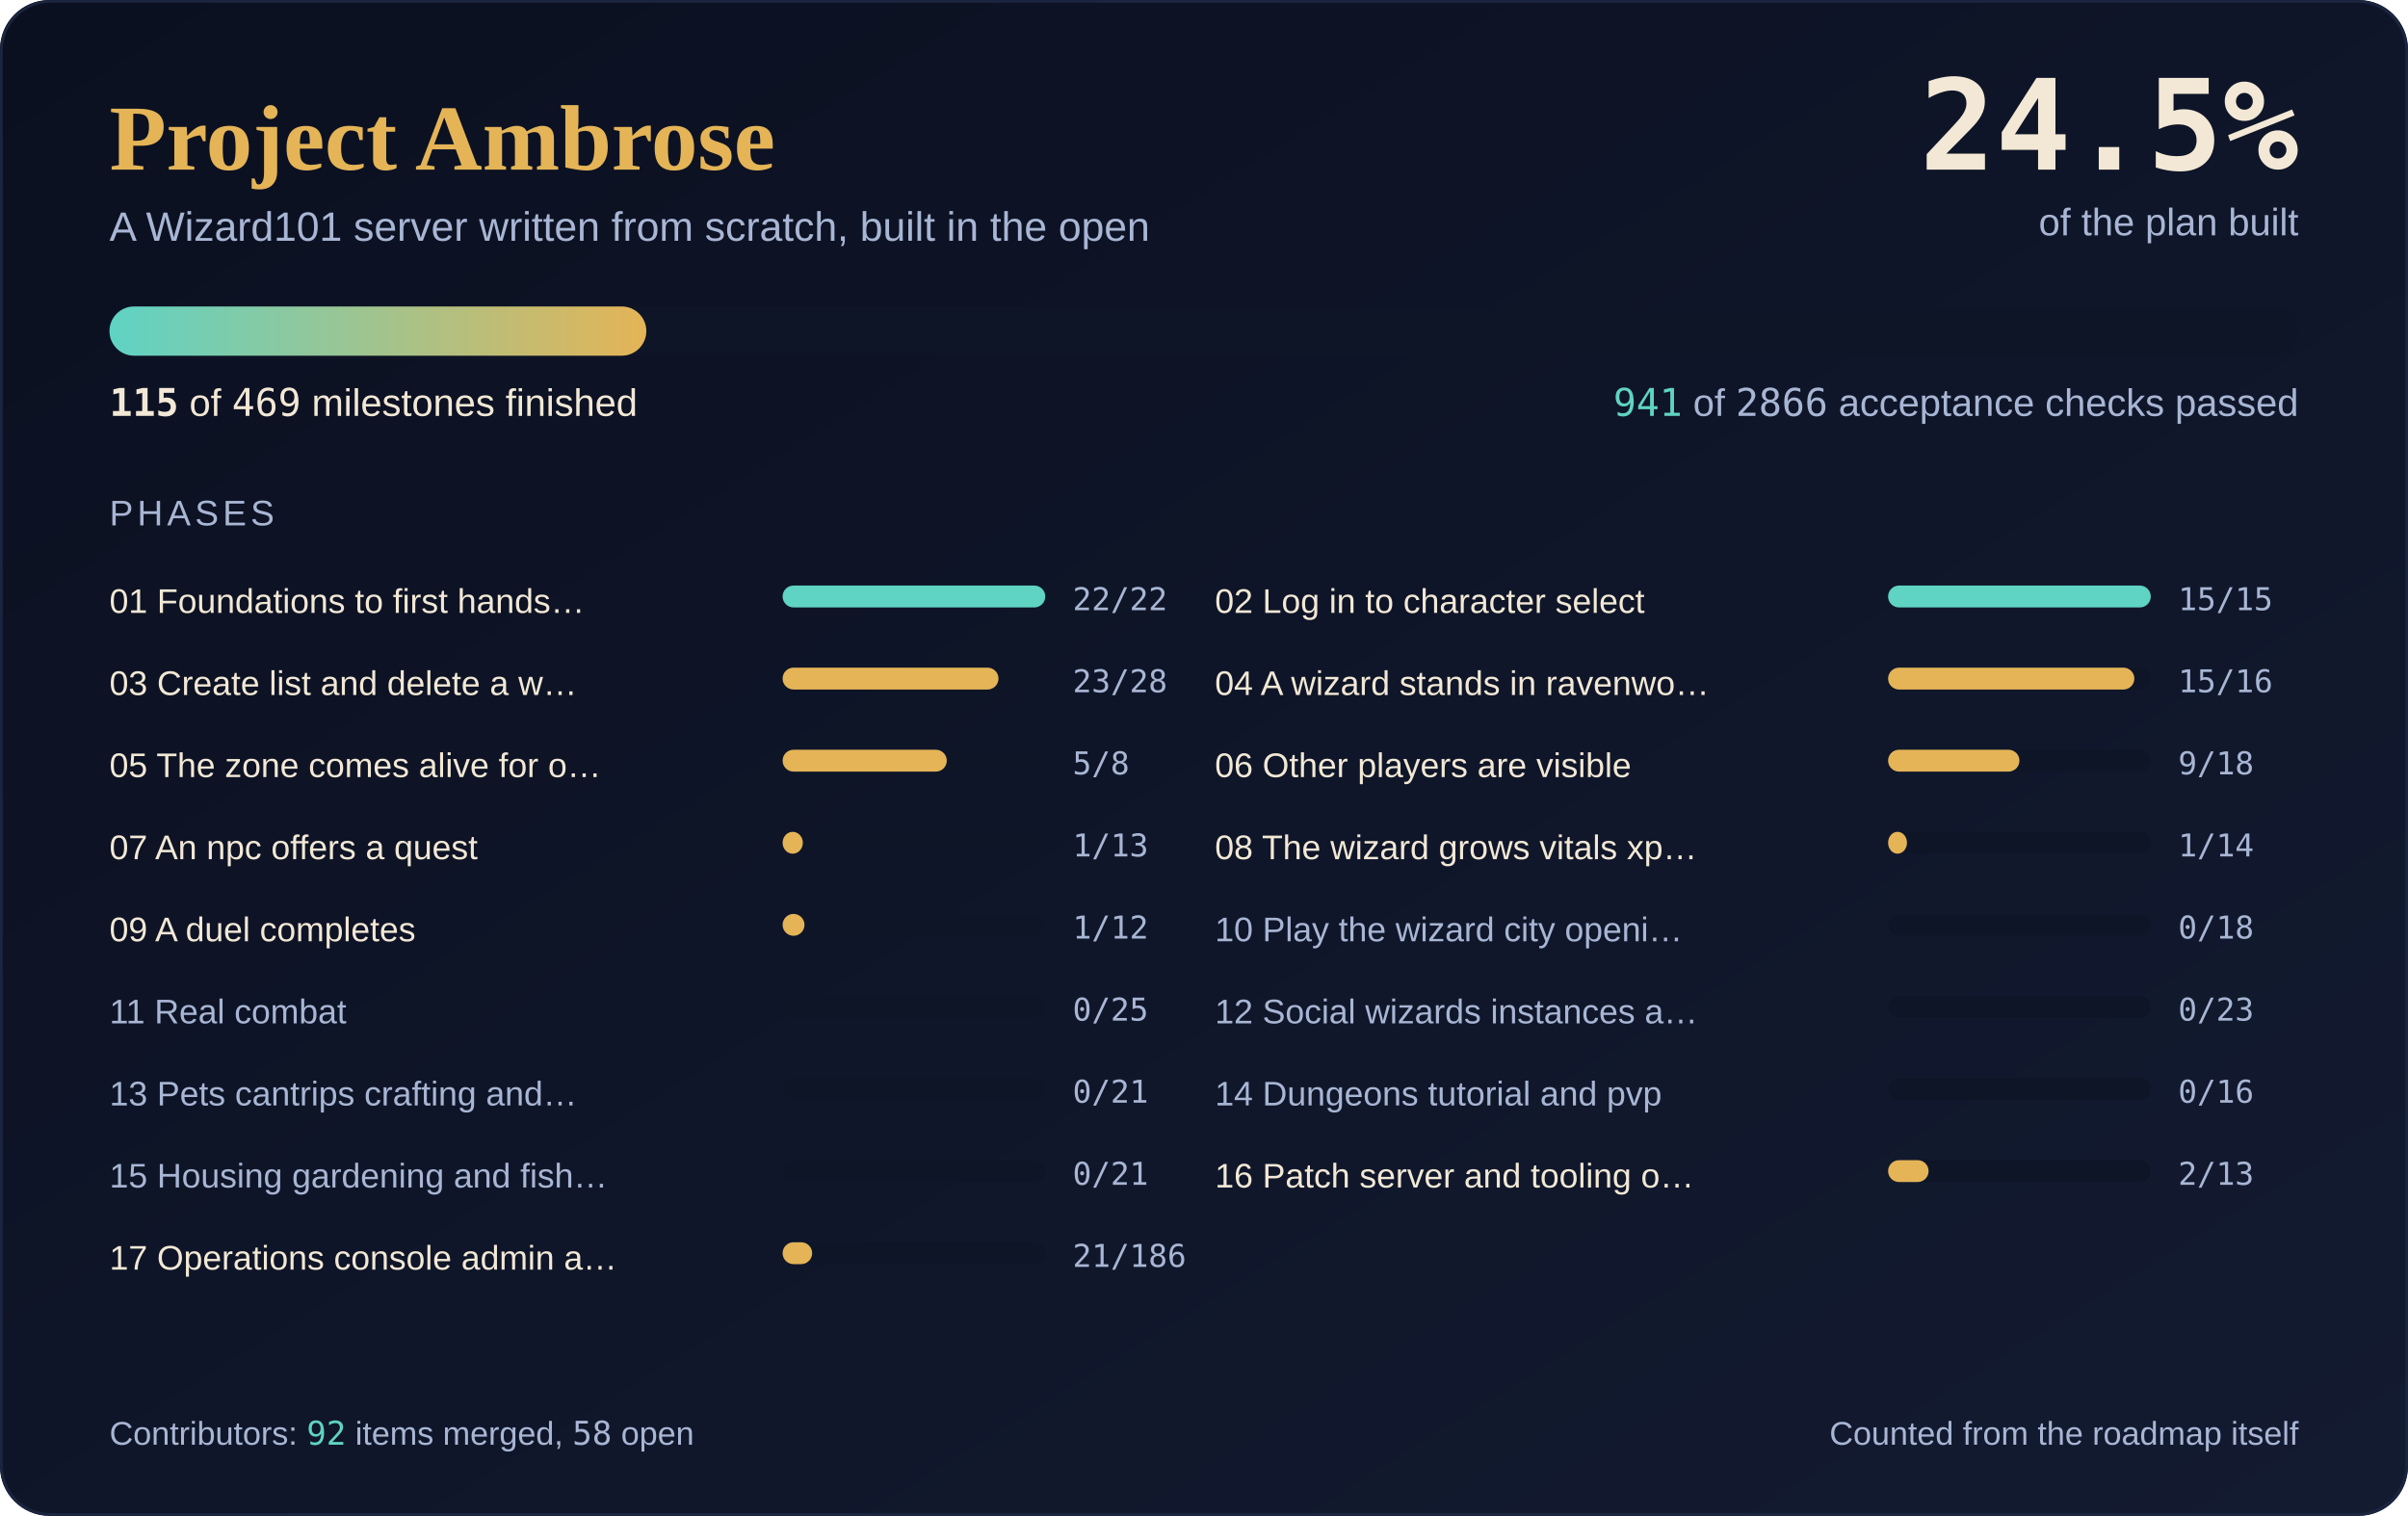
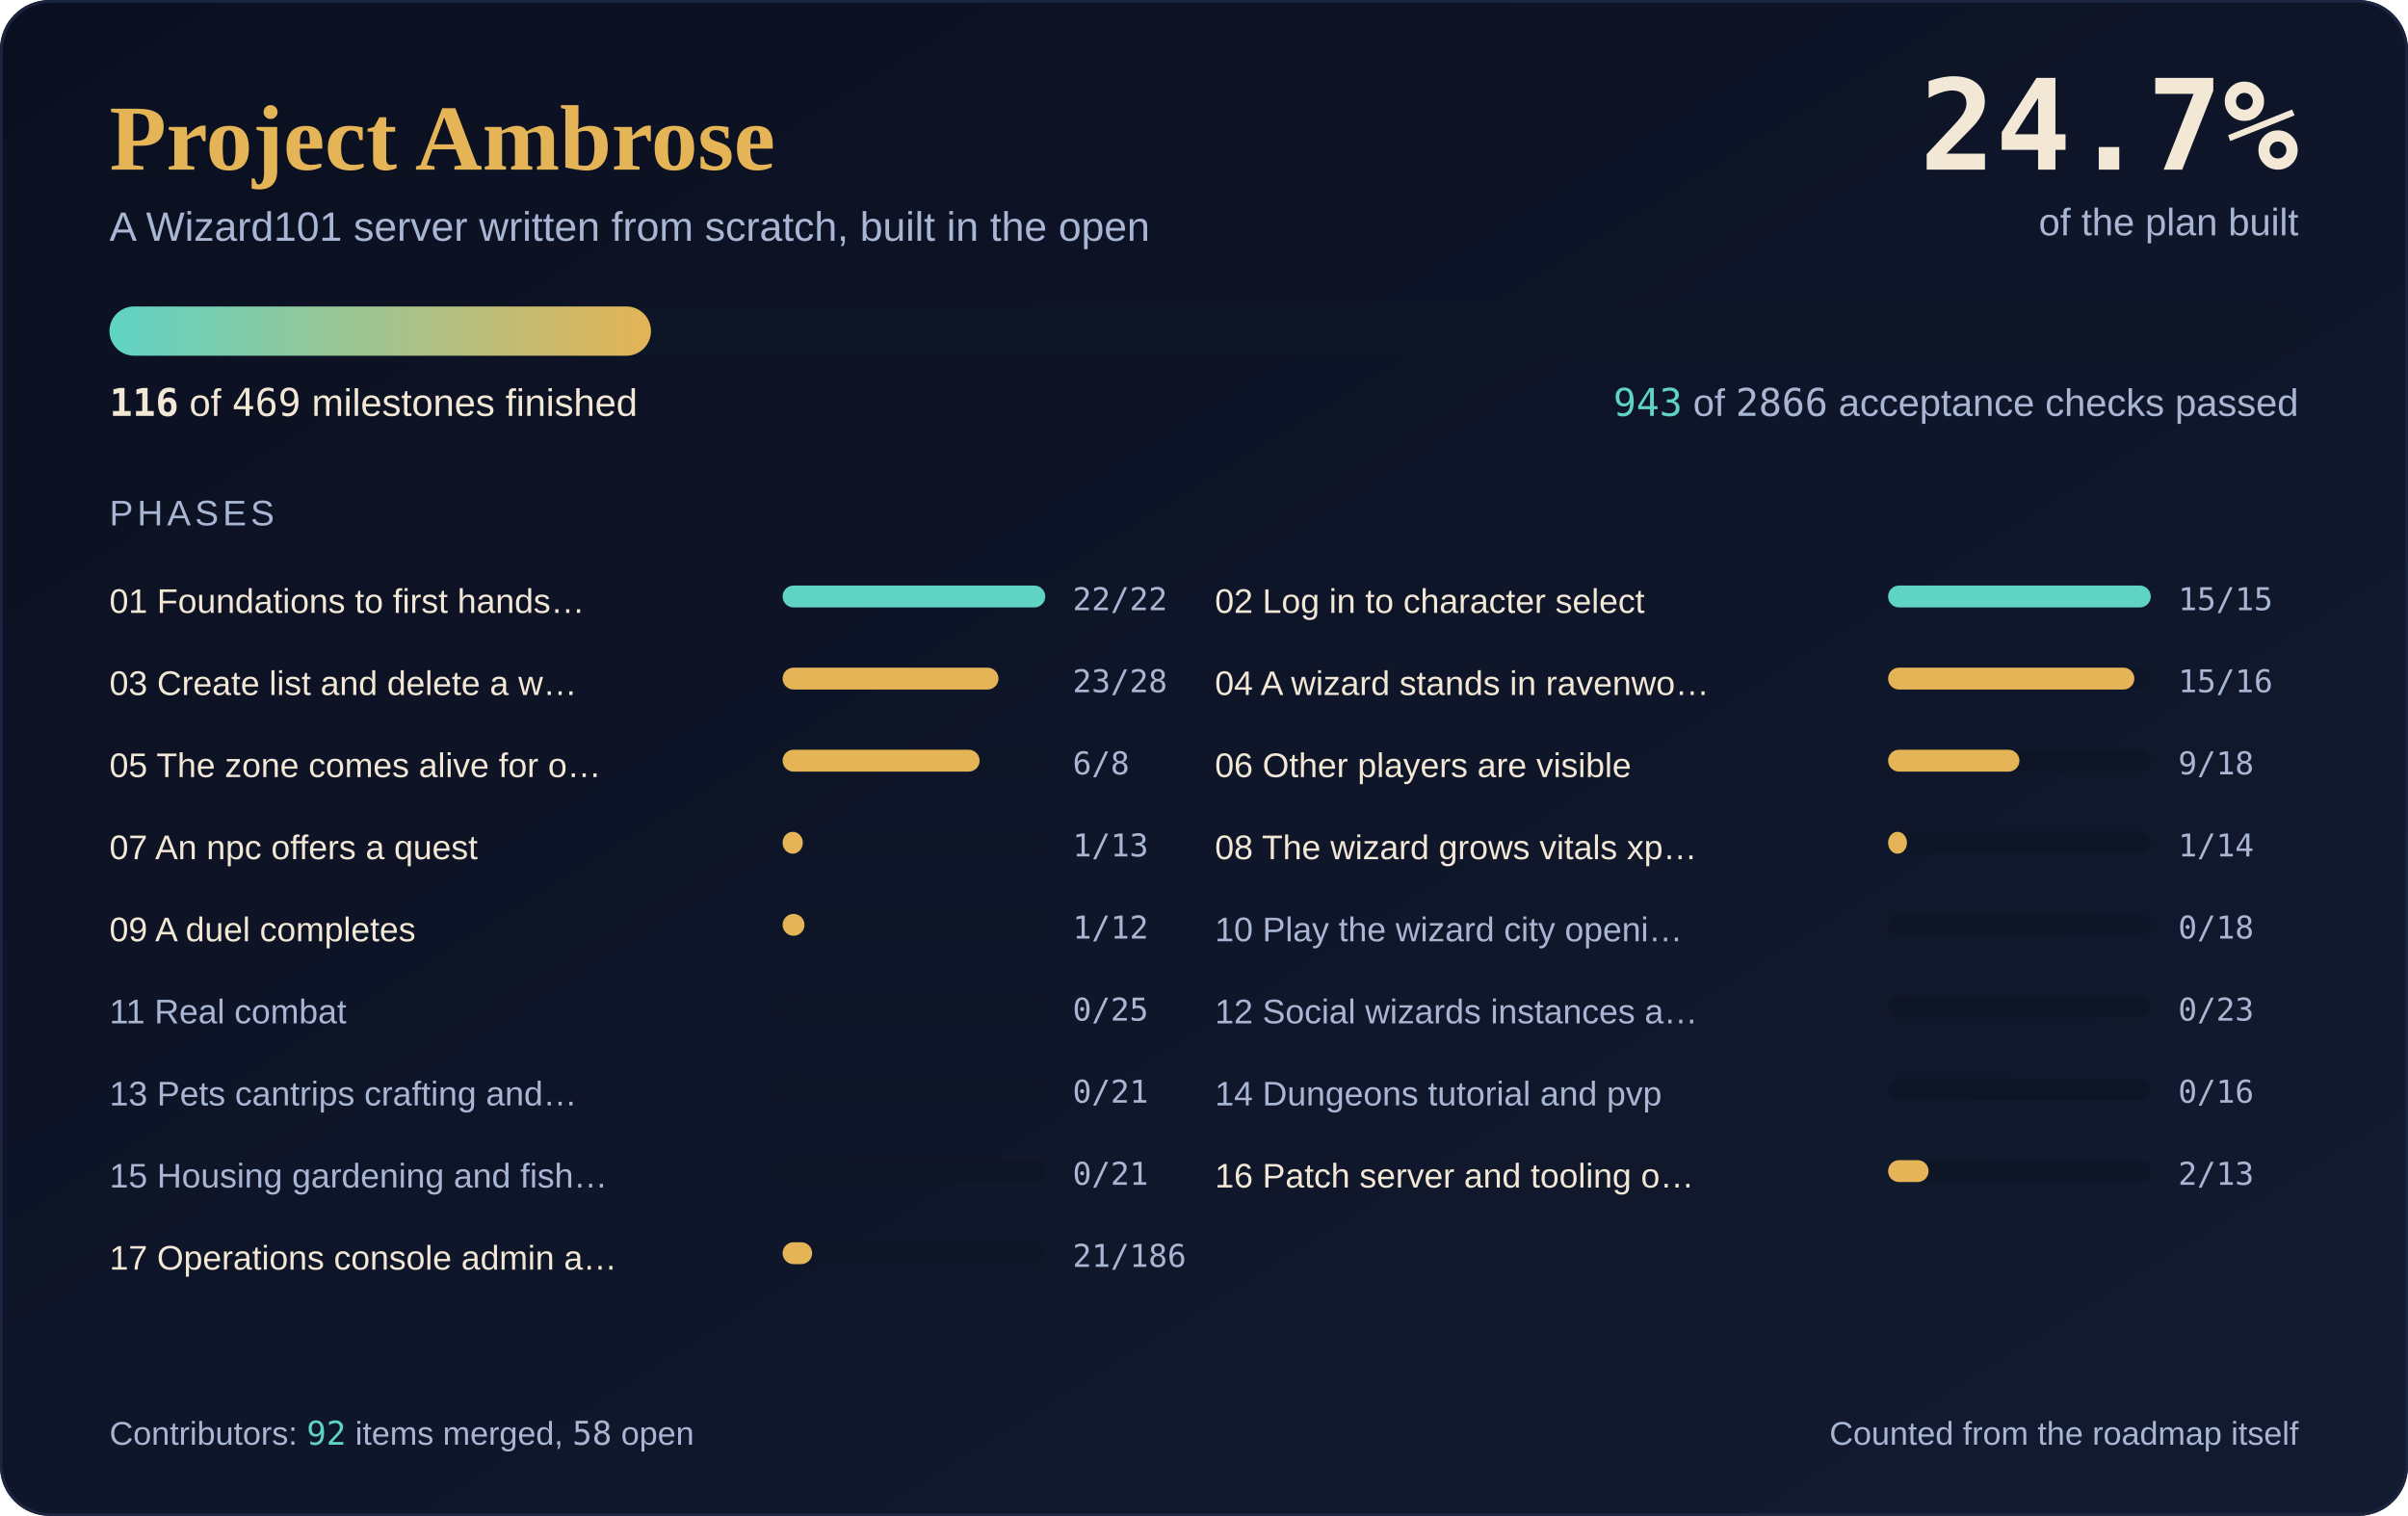
- <svg xmlns="http://www.w3.org/2000/svg" width="880" height="554" viewBox="0 0 880 554" role="img" aria-label="Project Ambrose progress: 115 of 469 milestones complete, 24.5 percent">
+ <svg xmlns="http://www.w3.org/2000/svg" width="880" height="554" viewBox="0 0 880 554" role="img" aria-label="Project Ambrose progress: 116 of 469 milestones complete, 24.7 percent">
  <defs>
    <linearGradient id="sky" x1="0" y1="0" x2="1" y2="1">
      <stop offset="0" stop-color="#0B1020" />
      <stop offset="1" stop-color="#131B31" />
    </linearGradient>
    <linearGradient id="fill" x1="0" y1="0" x2="1" y2="0">
      <stop offset="0" stop-color="#5FD3C4" />
      <stop offset="1" stop-color="#E4B457" />
    </linearGradient>
  </defs>
  <rect width="880" height="554" rx="18" fill="url(#sky)" />
  <rect x="0.5" y="0.5" width="879" height="553" rx="18" fill="none" stroke="#1B2540" />
  <text x="40" y="62" font-family="'Cormorant Garamond', Georgia, 'Times New Roman', serif" font-size="34" font-weight="600" fill="#E4B457">Project Ambrose</text>
  <text x="40" y="88" font-family="Karla, 'Segoe UI', 'Helvetica Neue', Arial, sans-serif" font-size="15" fill="#A8B6D4">A Wizard101 server written from scratch, built in the open</text>
-   <text x="840" y="62" text-anchor="end" font-family="'JetBrains Mono', Consolas, 'DejaVu Sans Mono', monospace" font-size="46" font-weight="700" fill="#F2E8D5">24.5%</text>
+   <text x="840" y="62" text-anchor="end" font-family="'JetBrains Mono', Consolas, 'DejaVu Sans Mono', monospace" font-size="46" font-weight="700" fill="#F2E8D5">24.7%</text>
  <text x="840" y="86" text-anchor="end" font-family="Karla, 'Segoe UI', 'Helvetica Neue', Arial, sans-serif" font-size="14" fill="#A8B6D4">of the plan built</text>
  <rect x="40" y="112" width="800" height="18" rx="9.0" fill="#0E1527" />
-   <rect x="40" y="112" width="196.2" height="18" rx="9.0" fill="url(#fill)" />
+   <rect x="40" y="112" width="197.9" height="18" rx="9.0" fill="url(#fill)" />
  <text x="40" y="152" font-family="Karla, 'Segoe UI', 'Helvetica Neue', Arial, sans-serif" font-size="14" fill="#F2E8D5">
-     <tspan font-family="'JetBrains Mono', Consolas, 'DejaVu Sans Mono', monospace" font-weight="700">115</tspan> of <tspan font-family="'JetBrains Mono', Consolas, 'DejaVu Sans Mono', monospace">469</tspan> milestones finished</text>
+     <tspan font-family="'JetBrains Mono', Consolas, 'DejaVu Sans Mono', monospace" font-weight="700">116</tspan> of <tspan font-family="'JetBrains Mono', Consolas, 'DejaVu Sans Mono', monospace">469</tspan> milestones finished</text>
  <text x="840" y="152" text-anchor="end" font-family="Karla, 'Segoe UI', 'Helvetica Neue', Arial, sans-serif" font-size="14" fill="#A8B6D4">
-     <tspan font-family="'JetBrains Mono', Consolas, 'DejaVu Sans Mono', monospace" fill="#5FD3C4">941</tspan> of <tspan font-family="'JetBrains Mono', Consolas, 'DejaVu Sans Mono', monospace">2866</tspan> acceptance checks passed</text>
+     <tspan font-family="'JetBrains Mono', Consolas, 'DejaVu Sans Mono', monospace" fill="#5FD3C4">943</tspan> of <tspan font-family="'JetBrains Mono', Consolas, 'DejaVu Sans Mono', monospace">2866</tspan> acceptance checks passed</text>
  <text x="40" y="192" font-family="Karla, 'Segoe UI', 'Helvetica Neue', Arial, sans-serif" font-size="13" fill="#A8B6D4" letter-spacing="1.5">PHASES</text>
  <text x="40" y="224" font-family="Karla, 'Segoe UI', 'Helvetica Neue', Arial, sans-serif" font-size="12.5" fill="#F2E8D5">01 Foundations to first hands…</text>
  <rect x="286" y="214" width="96" height="8" rx="4.0" fill="#0E1527" />
  <rect x="286" y="214" width="96.0" height="8" rx="4.0" fill="#5FD3C4" />
  <text x="392" y="223" font-family="'JetBrains Mono', Consolas, 'DejaVu Sans Mono', monospace" font-size="11.5" fill="#A8B6D4">22/22</text>
  <text x="444" y="224" font-family="Karla, 'Segoe UI', 'Helvetica Neue', Arial, sans-serif" font-size="12.5" fill="#F2E8D5">02 Log in to character select</text>
  <rect x="690" y="214" width="96" height="8" rx="4.0" fill="#0E1527" />
  <rect x="690" y="214" width="96.0" height="8" rx="4.0" fill="#5FD3C4" />
  <text x="796" y="223" font-family="'JetBrains Mono', Consolas, 'DejaVu Sans Mono', monospace" font-size="11.5" fill="#A8B6D4">15/15</text>
  <text x="40" y="254" font-family="Karla, 'Segoe UI', 'Helvetica Neue', Arial, sans-serif" font-size="12.5" fill="#F2E8D5">03 Create list and delete a w…</text>
  <rect x="286" y="244" width="96" height="8" rx="4.0" fill="#0E1527" />
  <rect x="286" y="244" width="78.9" height="8" rx="4.0" fill="#E4B457" />
  <text x="392" y="253" font-family="'JetBrains Mono', Consolas, 'DejaVu Sans Mono', monospace" font-size="11.5" fill="#A8B6D4">23/28</text>
  <text x="444" y="254" font-family="Karla, 'Segoe UI', 'Helvetica Neue', Arial, sans-serif" font-size="12.5" fill="#F2E8D5">04 A wizard stands in ravenwo…</text>
  <rect x="690" y="244" width="96" height="8" rx="4.0" fill="#0E1527" />
  <rect x="690" y="244" width="90.0" height="8" rx="4.0" fill="#E4B457" />
  <text x="796" y="253" font-family="'JetBrains Mono', Consolas, 'DejaVu Sans Mono', monospace" font-size="11.5" fill="#A8B6D4">15/16</text>
  <text x="40" y="284" font-family="Karla, 'Segoe UI', 'Helvetica Neue', Arial, sans-serif" font-size="12.5" fill="#F2E8D5">05 The zone comes alive for o…</text>
  <rect x="286" y="274" width="96" height="8" rx="4.0" fill="#0E1527" />
-   <rect x="286" y="274" width="60.0" height="8" rx="4.0" fill="#E4B457" />
-   <text x="392" y="283" font-family="'JetBrains Mono', Consolas, 'DejaVu Sans Mono', monospace" font-size="11.5" fill="#A8B6D4">5/8</text>
+   <rect x="286" y="274" width="72.0" height="8" rx="4.0" fill="#E4B457" />
+   <text x="392" y="283" font-family="'JetBrains Mono', Consolas, 'DejaVu Sans Mono', monospace" font-size="11.5" fill="#A8B6D4">6/8</text>
  <text x="444" y="284" font-family="Karla, 'Segoe UI', 'Helvetica Neue', Arial, sans-serif" font-size="12.5" fill="#F2E8D5">06 Other players are visible</text>
  <rect x="690" y="274" width="96" height="8" rx="4.0" fill="#0E1527" />
  <rect x="690" y="274" width="48.0" height="8" rx="4.0" fill="#E4B457" />
  <text x="796" y="283" font-family="'JetBrains Mono', Consolas, 'DejaVu Sans Mono', monospace" font-size="11.5" fill="#A8B6D4">9/18</text>
  <text x="40" y="314" font-family="Karla, 'Segoe UI', 'Helvetica Neue', Arial, sans-serif" font-size="12.5" fill="#F2E8D5">07 An npc offers a quest</text>
  <rect x="286" y="304" width="96" height="8" rx="4.0" fill="#0E1527" />
  <rect x="286" y="304" width="7.4" height="8" rx="4.0" fill="#E4B457" />
  <text x="392" y="313" font-family="'JetBrains Mono', Consolas, 'DejaVu Sans Mono', monospace" font-size="11.5" fill="#A8B6D4">1/13</text>
  <text x="444" y="314" font-family="Karla, 'Segoe UI', 'Helvetica Neue', Arial, sans-serif" font-size="12.5" fill="#F2E8D5">08 The wizard grows vitals xp…</text>
  <rect x="690" y="304" width="96" height="8" rx="4.0" fill="#0E1527" />
  <rect x="690" y="304" width="6.9" height="8" rx="4.0" fill="#E4B457" />
  <text x="796" y="313" font-family="'JetBrains Mono', Consolas, 'DejaVu Sans Mono', monospace" font-size="11.5" fill="#A8B6D4">1/14</text>
  <text x="40" y="344" font-family="Karla, 'Segoe UI', 'Helvetica Neue', Arial, sans-serif" font-size="12.5" fill="#F2E8D5">09 A duel completes</text>
  <rect x="286" y="334" width="96" height="8" rx="4.0" fill="#0E1527" />
  <rect x="286" y="334" width="8.0" height="8" rx="4.0" fill="#E4B457" />
  <text x="392" y="343" font-family="'JetBrains Mono', Consolas, 'DejaVu Sans Mono', monospace" font-size="11.5" fill="#A8B6D4">1/12</text>
  <text x="444" y="344" font-family="Karla, 'Segoe UI', 'Helvetica Neue', Arial, sans-serif" font-size="12.5" fill="#A8B6D4">10 Play the wizard city openi…</text>
  <rect x="690" y="334" width="96" height="8" rx="4.0" fill="#0E1527" />
  <text x="796" y="343" font-family="'JetBrains Mono', Consolas, 'DejaVu Sans Mono', monospace" font-size="11.5" fill="#A8B6D4">0/18</text>
  <text x="40" y="374" font-family="Karla, 'Segoe UI', 'Helvetica Neue', Arial, sans-serif" font-size="12.5" fill="#A8B6D4">11 Real combat</text>
  <rect x="286" y="364" width="96" height="8" rx="4.0" fill="#0E1527" />
  <text x="392" y="373" font-family="'JetBrains Mono', Consolas, 'DejaVu Sans Mono', monospace" font-size="11.5" fill="#A8B6D4">0/25</text>
  <text x="444" y="374" font-family="Karla, 'Segoe UI', 'Helvetica Neue', Arial, sans-serif" font-size="12.5" fill="#A8B6D4">12 Social wizards instances a…</text>
  <rect x="690" y="364" width="96" height="8" rx="4.0" fill="#0E1527" />
  <text x="796" y="373" font-family="'JetBrains Mono', Consolas, 'DejaVu Sans Mono', monospace" font-size="11.5" fill="#A8B6D4">0/23</text>
  <text x="40" y="404" font-family="Karla, 'Segoe UI', 'Helvetica Neue', Arial, sans-serif" font-size="12.5" fill="#A8B6D4">13 Pets cantrips crafting and…</text>
  <rect x="286" y="394" width="96" height="8" rx="4.0" fill="#0E1527" />
  <text x="392" y="403" font-family="'JetBrains Mono', Consolas, 'DejaVu Sans Mono', monospace" font-size="11.5" fill="#A8B6D4">0/21</text>
  <text x="444" y="404" font-family="Karla, 'Segoe UI', 'Helvetica Neue', Arial, sans-serif" font-size="12.5" fill="#A8B6D4">14 Dungeons tutorial and pvp</text>
  <rect x="690" y="394" width="96" height="8" rx="4.0" fill="#0E1527" />
  <text x="796" y="403" font-family="'JetBrains Mono', Consolas, 'DejaVu Sans Mono', monospace" font-size="11.5" fill="#A8B6D4">0/16</text>
  <text x="40" y="434" font-family="Karla, 'Segoe UI', 'Helvetica Neue', Arial, sans-serif" font-size="12.5" fill="#A8B6D4">15 Housing gardening and fish…</text>
  <rect x="286" y="424" width="96" height="8" rx="4.0" fill="#0E1527" />
  <text x="392" y="433" font-family="'JetBrains Mono', Consolas, 'DejaVu Sans Mono', monospace" font-size="11.5" fill="#A8B6D4">0/21</text>
  <text x="444" y="434" font-family="Karla, 'Segoe UI', 'Helvetica Neue', Arial, sans-serif" font-size="12.5" fill="#F2E8D5">16 Patch server and tooling o…</text>
  <rect x="690" y="424" width="96" height="8" rx="4.0" fill="#0E1527" />
  <rect x="690" y="424" width="14.8" height="8" rx="4.0" fill="#E4B457" />
  <text x="796" y="433" font-family="'JetBrains Mono', Consolas, 'DejaVu Sans Mono', monospace" font-size="11.5" fill="#A8B6D4">2/13</text>
  <text x="40" y="464" font-family="Karla, 'Segoe UI', 'Helvetica Neue', Arial, sans-serif" font-size="12.5" fill="#F2E8D5">17 Operations console admin a…</text>
  <rect x="286" y="454" width="96" height="8" rx="4.0" fill="#0E1527" />
  <rect x="286" y="454" width="10.8" height="8" rx="4.0" fill="#E4B457" />
  <text x="392" y="463" font-family="'JetBrains Mono', Consolas, 'DejaVu Sans Mono', monospace" font-size="11.5" fill="#A8B6D4">21/186</text>
  <text x="40" y="528" font-family="Karla, 'Segoe UI', 'Helvetica Neue', Arial, sans-serif" font-size="12" fill="#A8B6D4">Contributors: <tspan font-family="'JetBrains Mono', Consolas, 'DejaVu Sans Mono', monospace" fill="#5FD3C4">92</tspan> items merged, <tspan font-family="'JetBrains Mono', Consolas, 'DejaVu Sans Mono', monospace">58</tspan> open</text>
  <text x="840" y="528" text-anchor="end" font-family="Karla, 'Segoe UI', 'Helvetica Neue', Arial, sans-serif" font-size="12" fill="#A8B6D4">Counted from the roadmap itself</text>
</svg>
